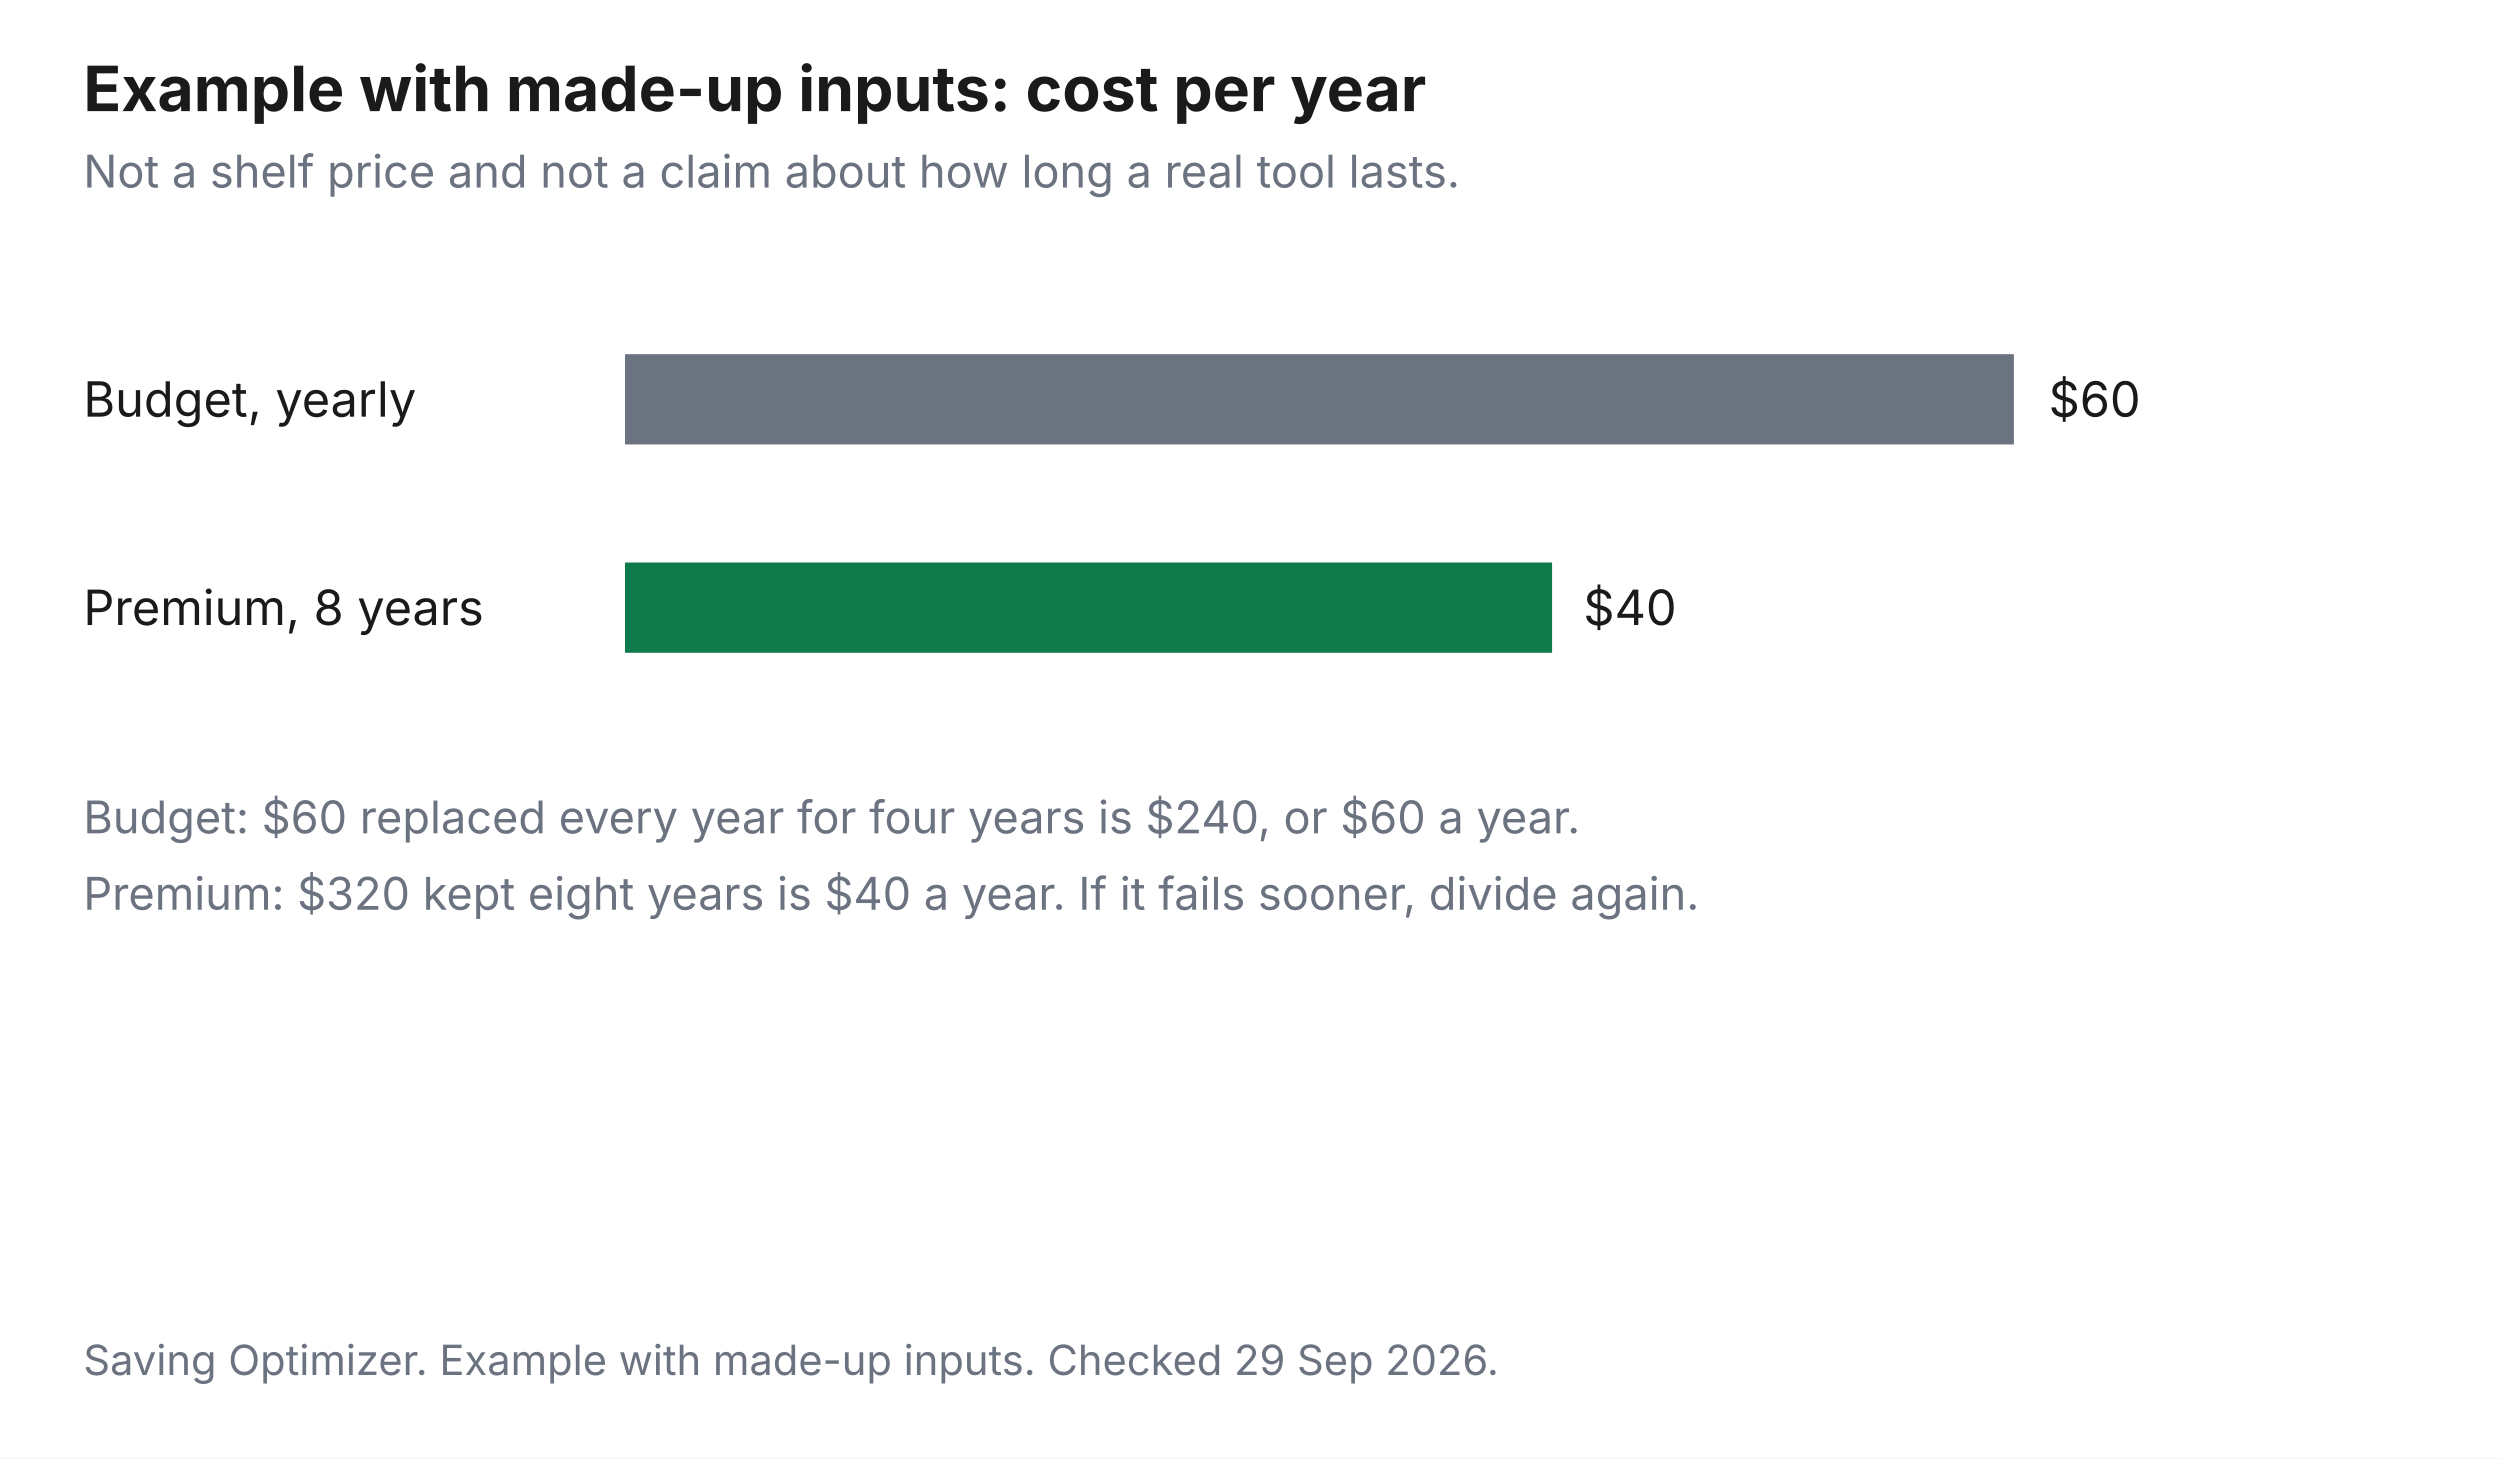
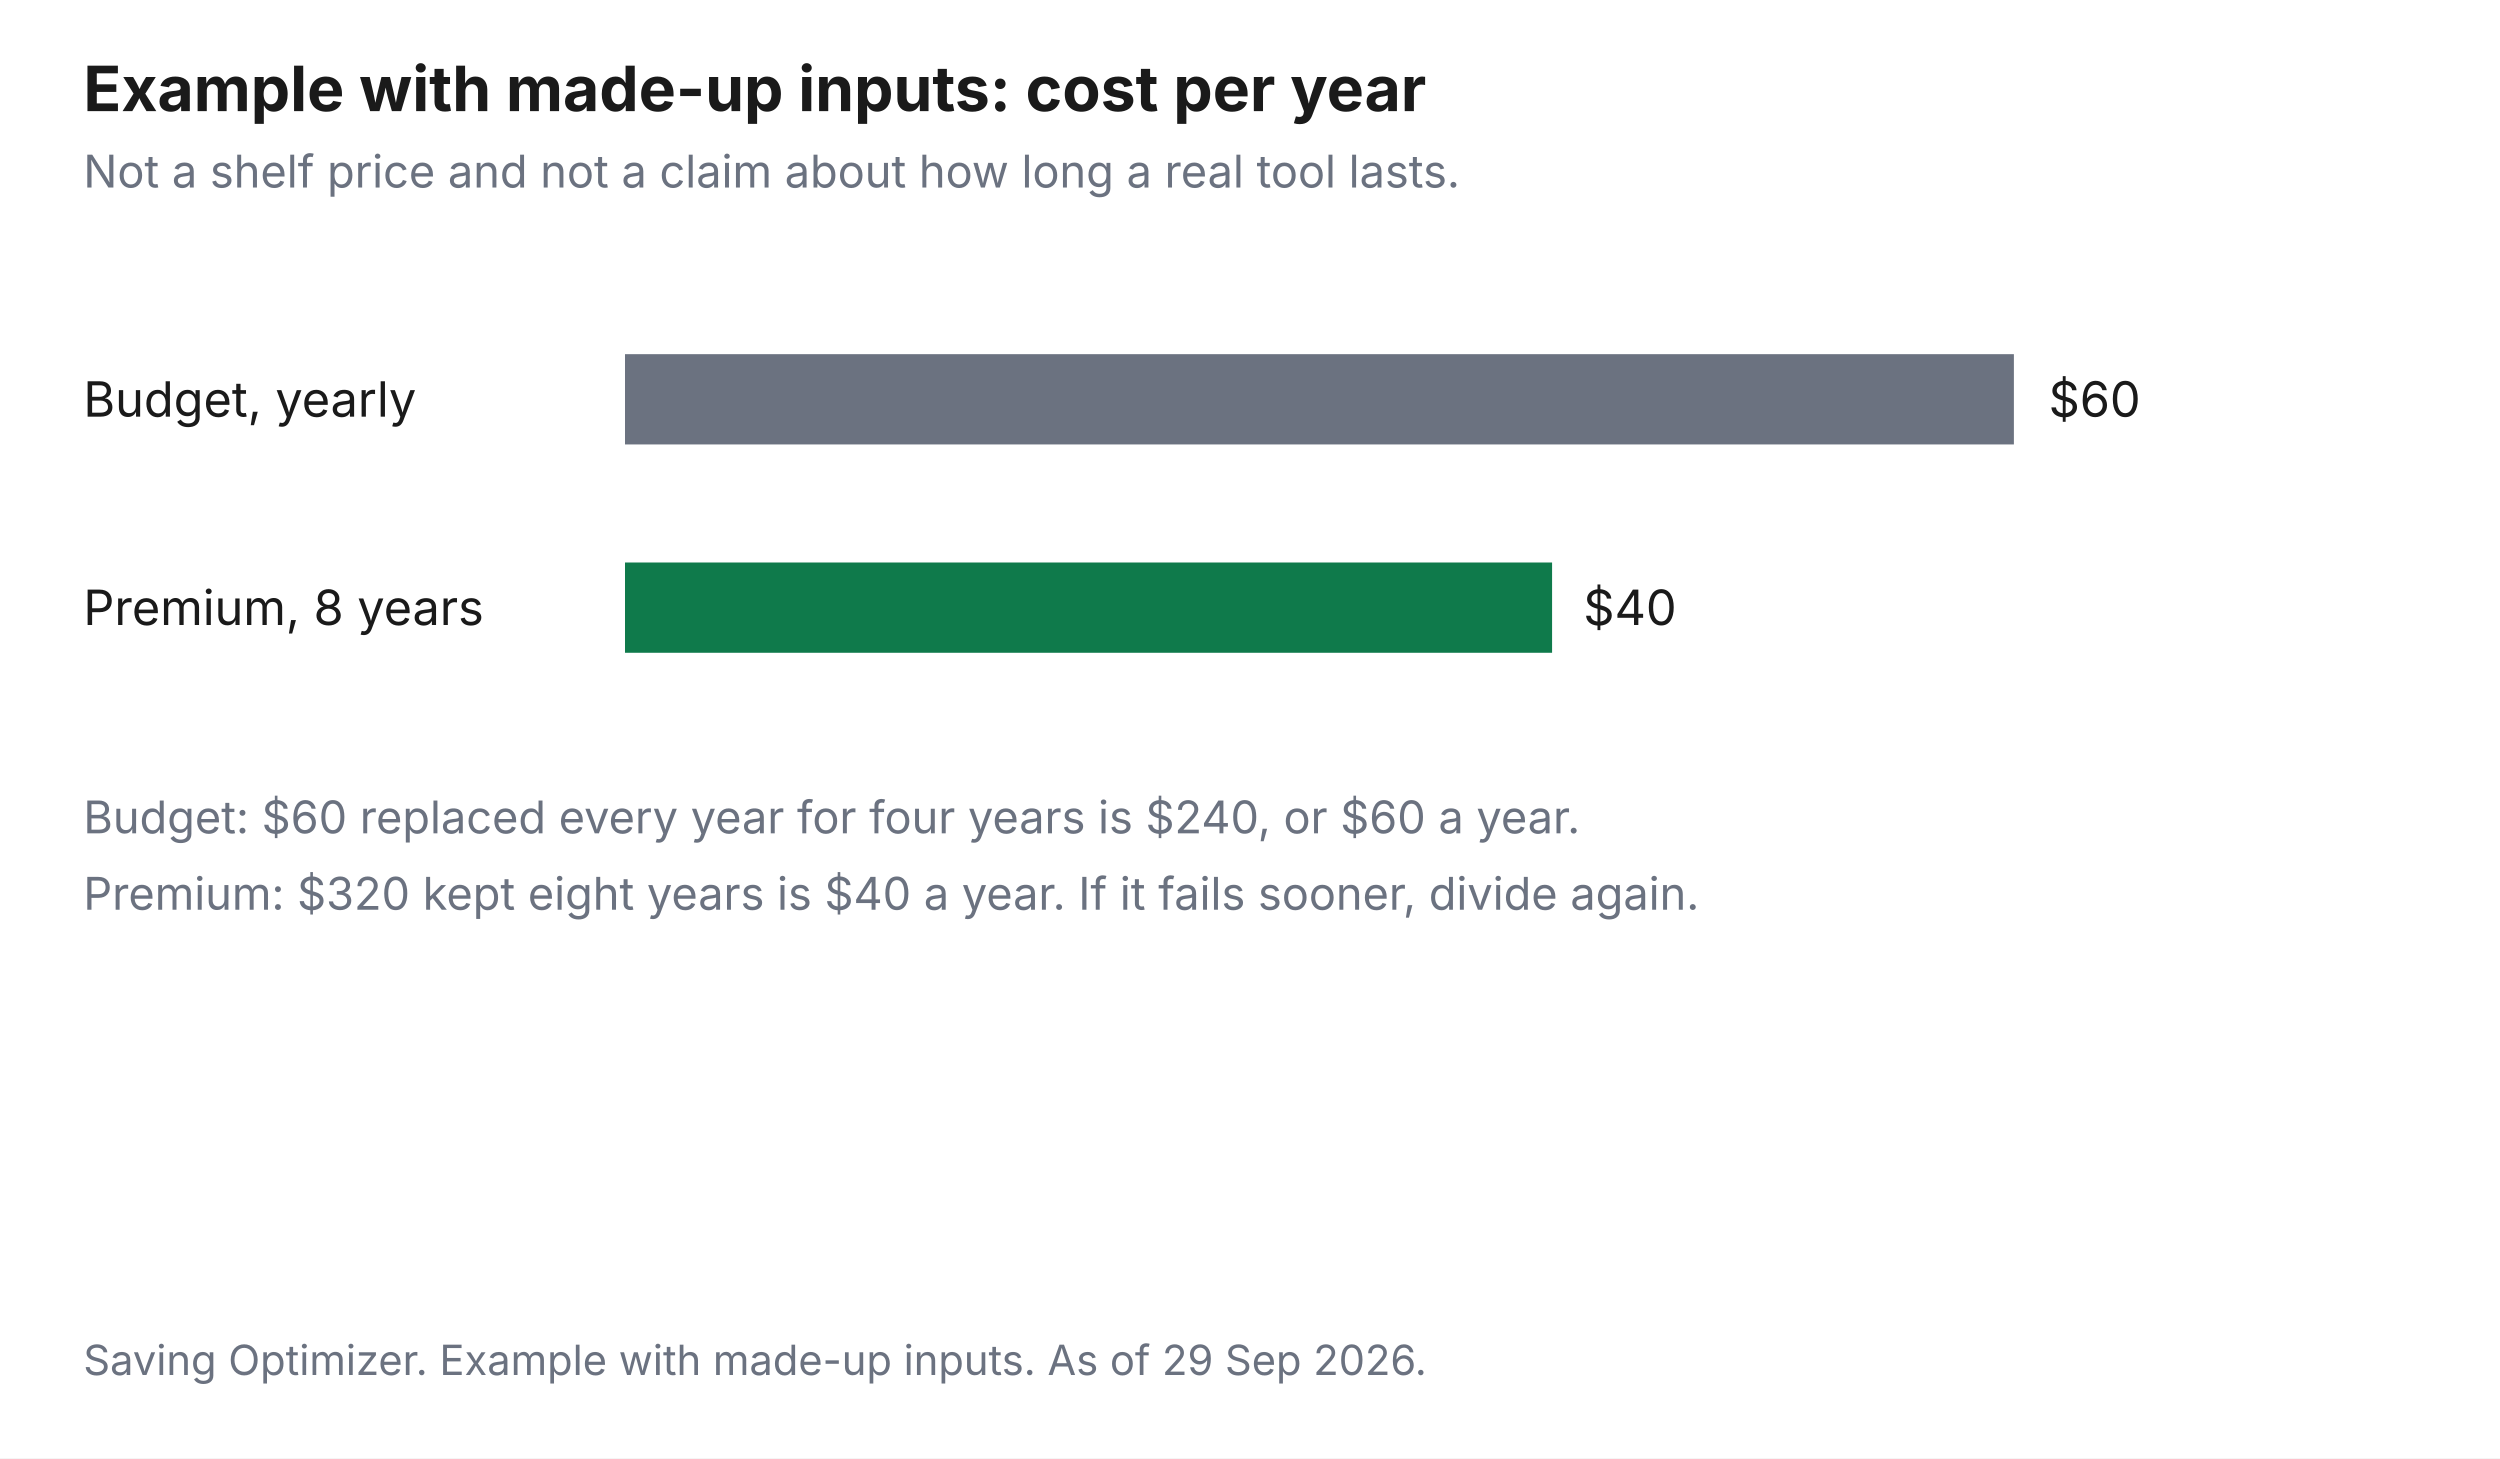
<svg xmlns="http://www.w3.org/2000/svg" viewBox="0 0 720 420" role="img">
  <rect width="720" height="420" fill="#FFFFFF" />
  <text x="24" y="32" font-family="Inter, Arial, sans-serif" font-size="18" font-weight="700" fill="#1A1A1A">Example with made-up inputs: cost per year</text>
  <text x="24" y="54" font-family="Inter, Arial, sans-serif" font-size="13" fill="#6B7280">Not a shelf price and not a claim about how long a real tool lasts.</text>
  <text x="24" y="120" font-family="Inter, Arial, sans-serif" font-size="14" fill="#1A1A1A">Budget, yearly</text>
  <rect x="180" y="102" width="400" height="26" fill="#6B7280" />
  <text x="590" y="120" font-family="Inter, Arial, sans-serif" font-size="14" fill="#1A1A1A">$60</text>
  <text x="24" y="180" font-family="Inter, Arial, sans-serif" font-size="14" fill="#1A1A1A">Premium, 8 years</text>
  <rect x="180" y="162" width="267" height="26" fill="#0F7A4B" />
  <text x="456" y="180" font-family="Inter, Arial, sans-serif" font-size="14" fill="#1A1A1A">$40</text>
  <text x="24" y="240" font-family="Inter, Arial, sans-serif" font-size="13" fill="#6B7280">Budget: $60 replaced every year for four years is $240, or $60 a year.</text>
  <text x="24" y="262" font-family="Inter, Arial, sans-serif" font-size="13" fill="#6B7280">Premium: $320 kept eight years is $40 a year. If it fails sooner, divide again.</text>
-   <text x="24" y="396" font-family="Inter, Arial, sans-serif" font-size="12" fill="#6B7280">Saving Optimizer. Example with made-up inputs. Checked 29 Sep 2026.</text>
+   <text x="24" y="396" font-family="Inter, Arial, sans-serif" font-size="12" fill="#6B7280">Saving Optimizer. Example with made-up inputs. As of 29 Sep 2026.</text>
</svg>
